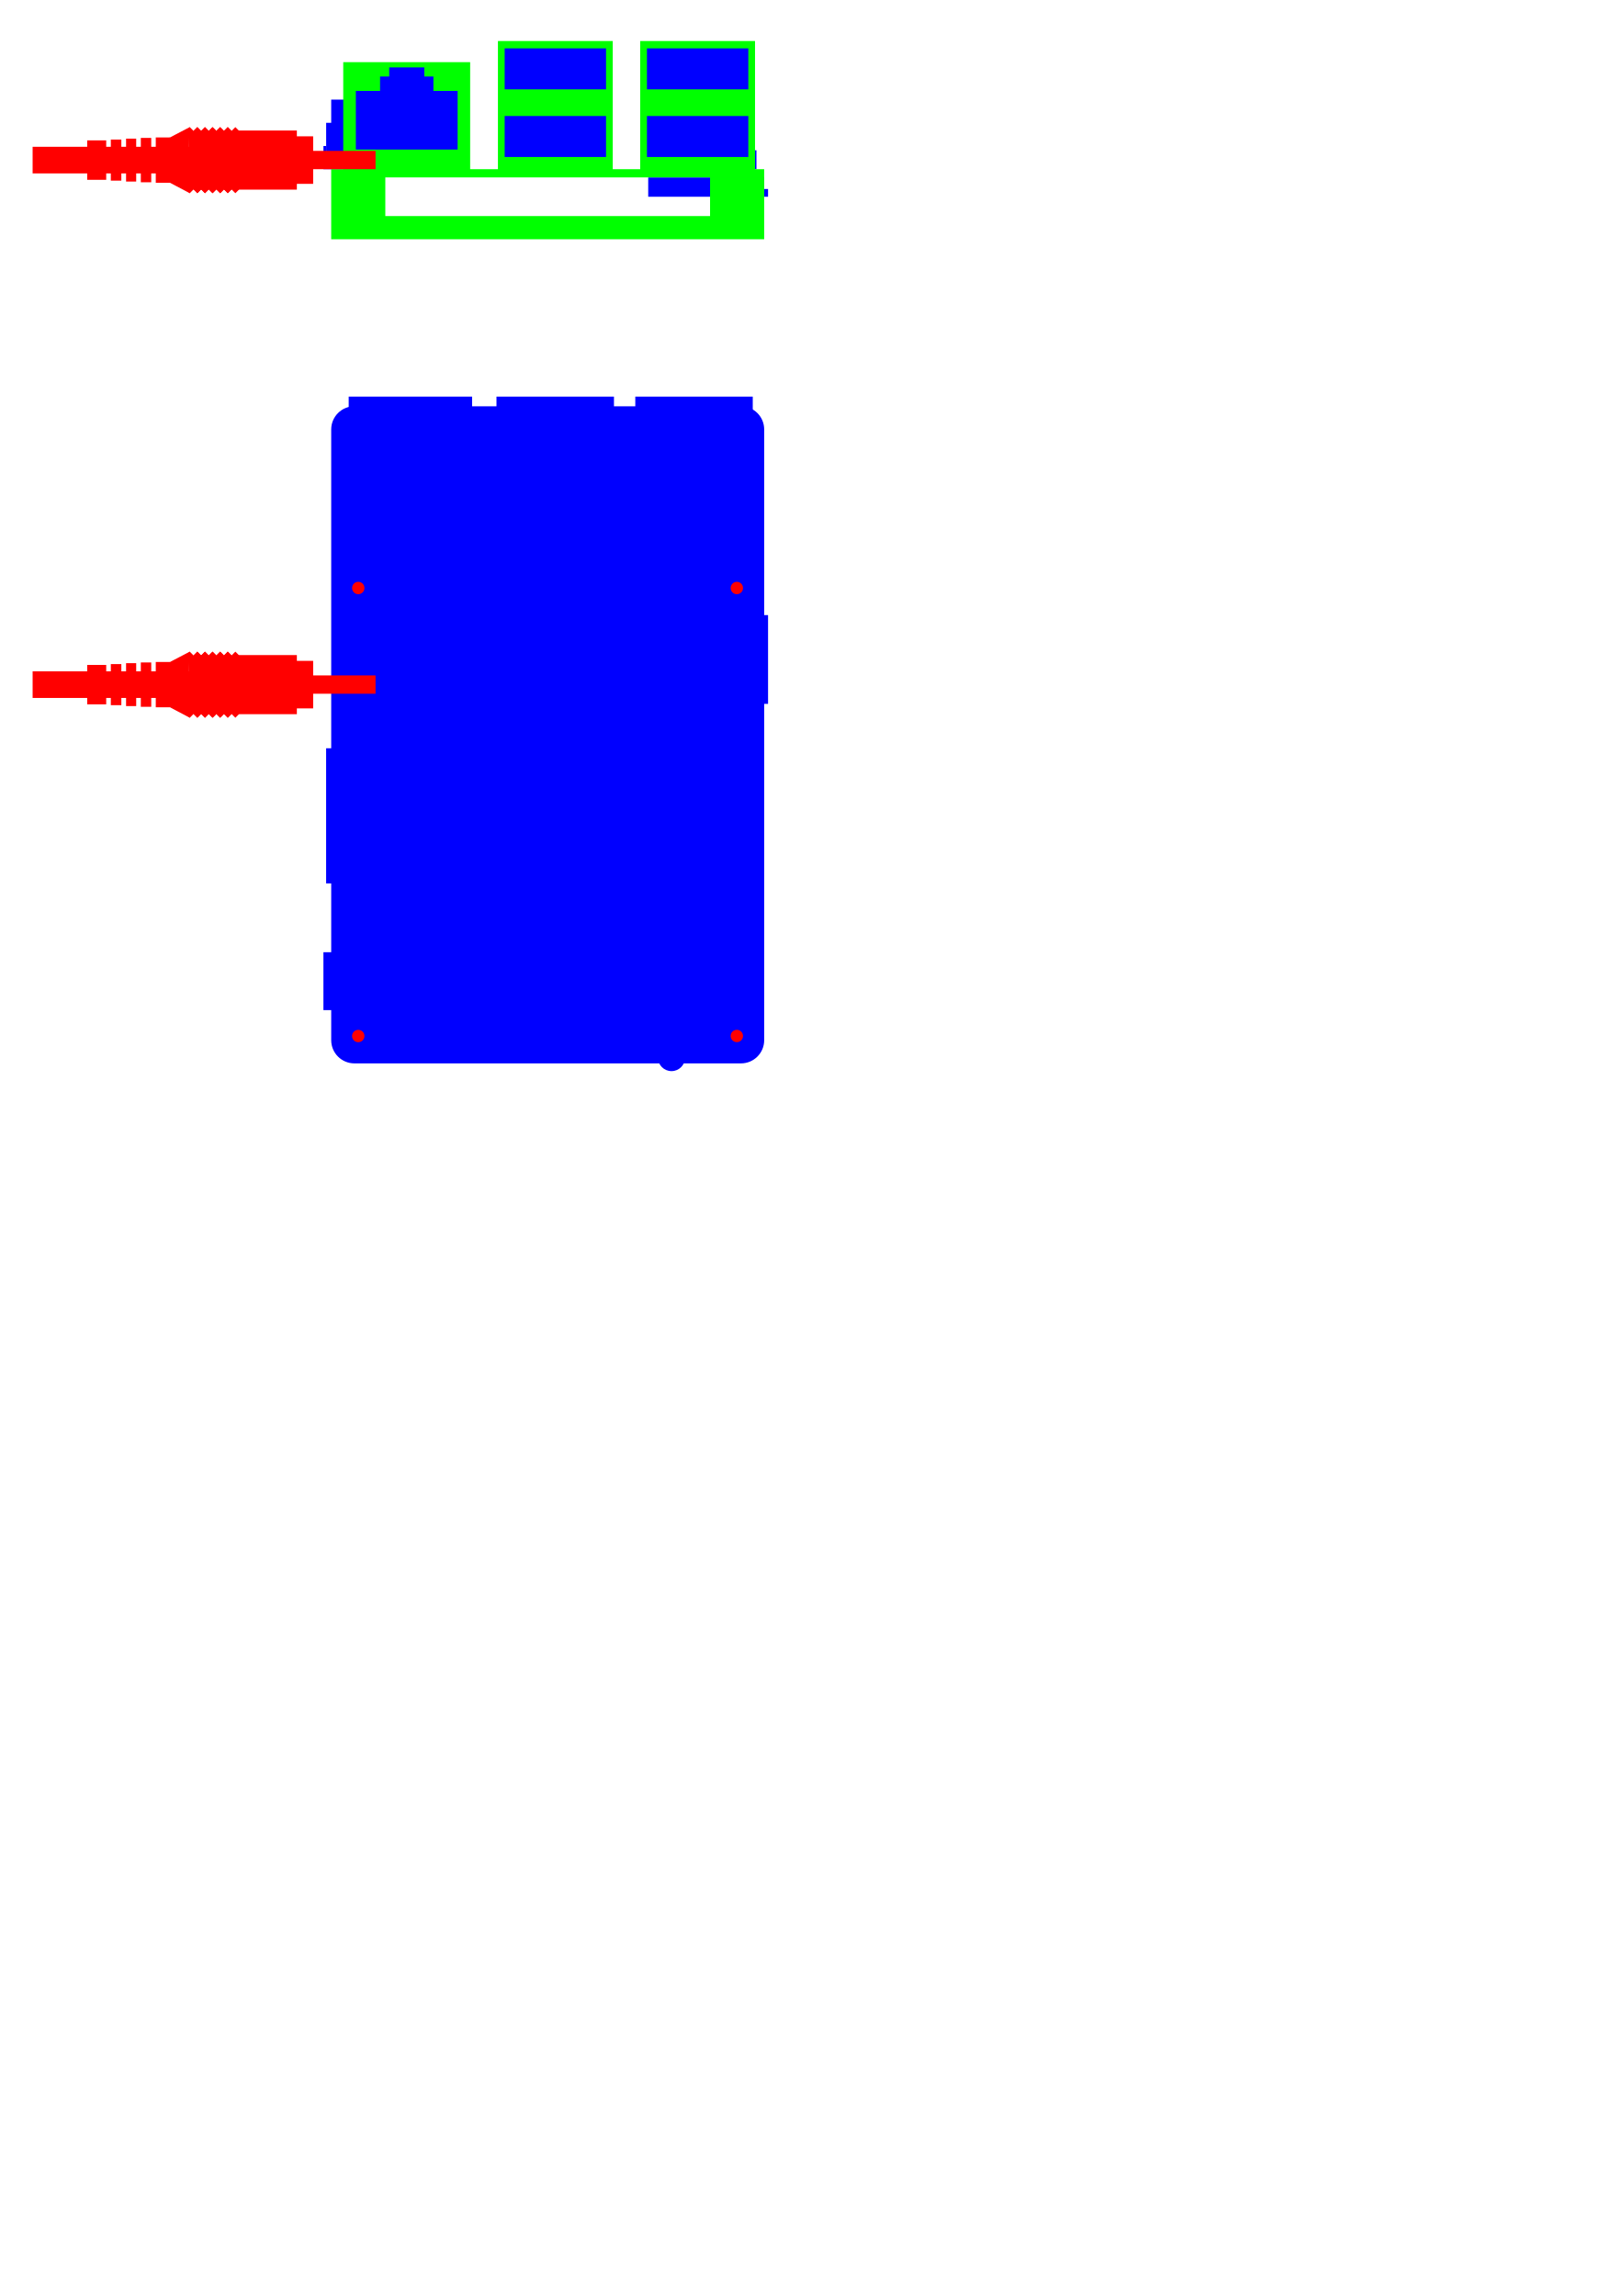
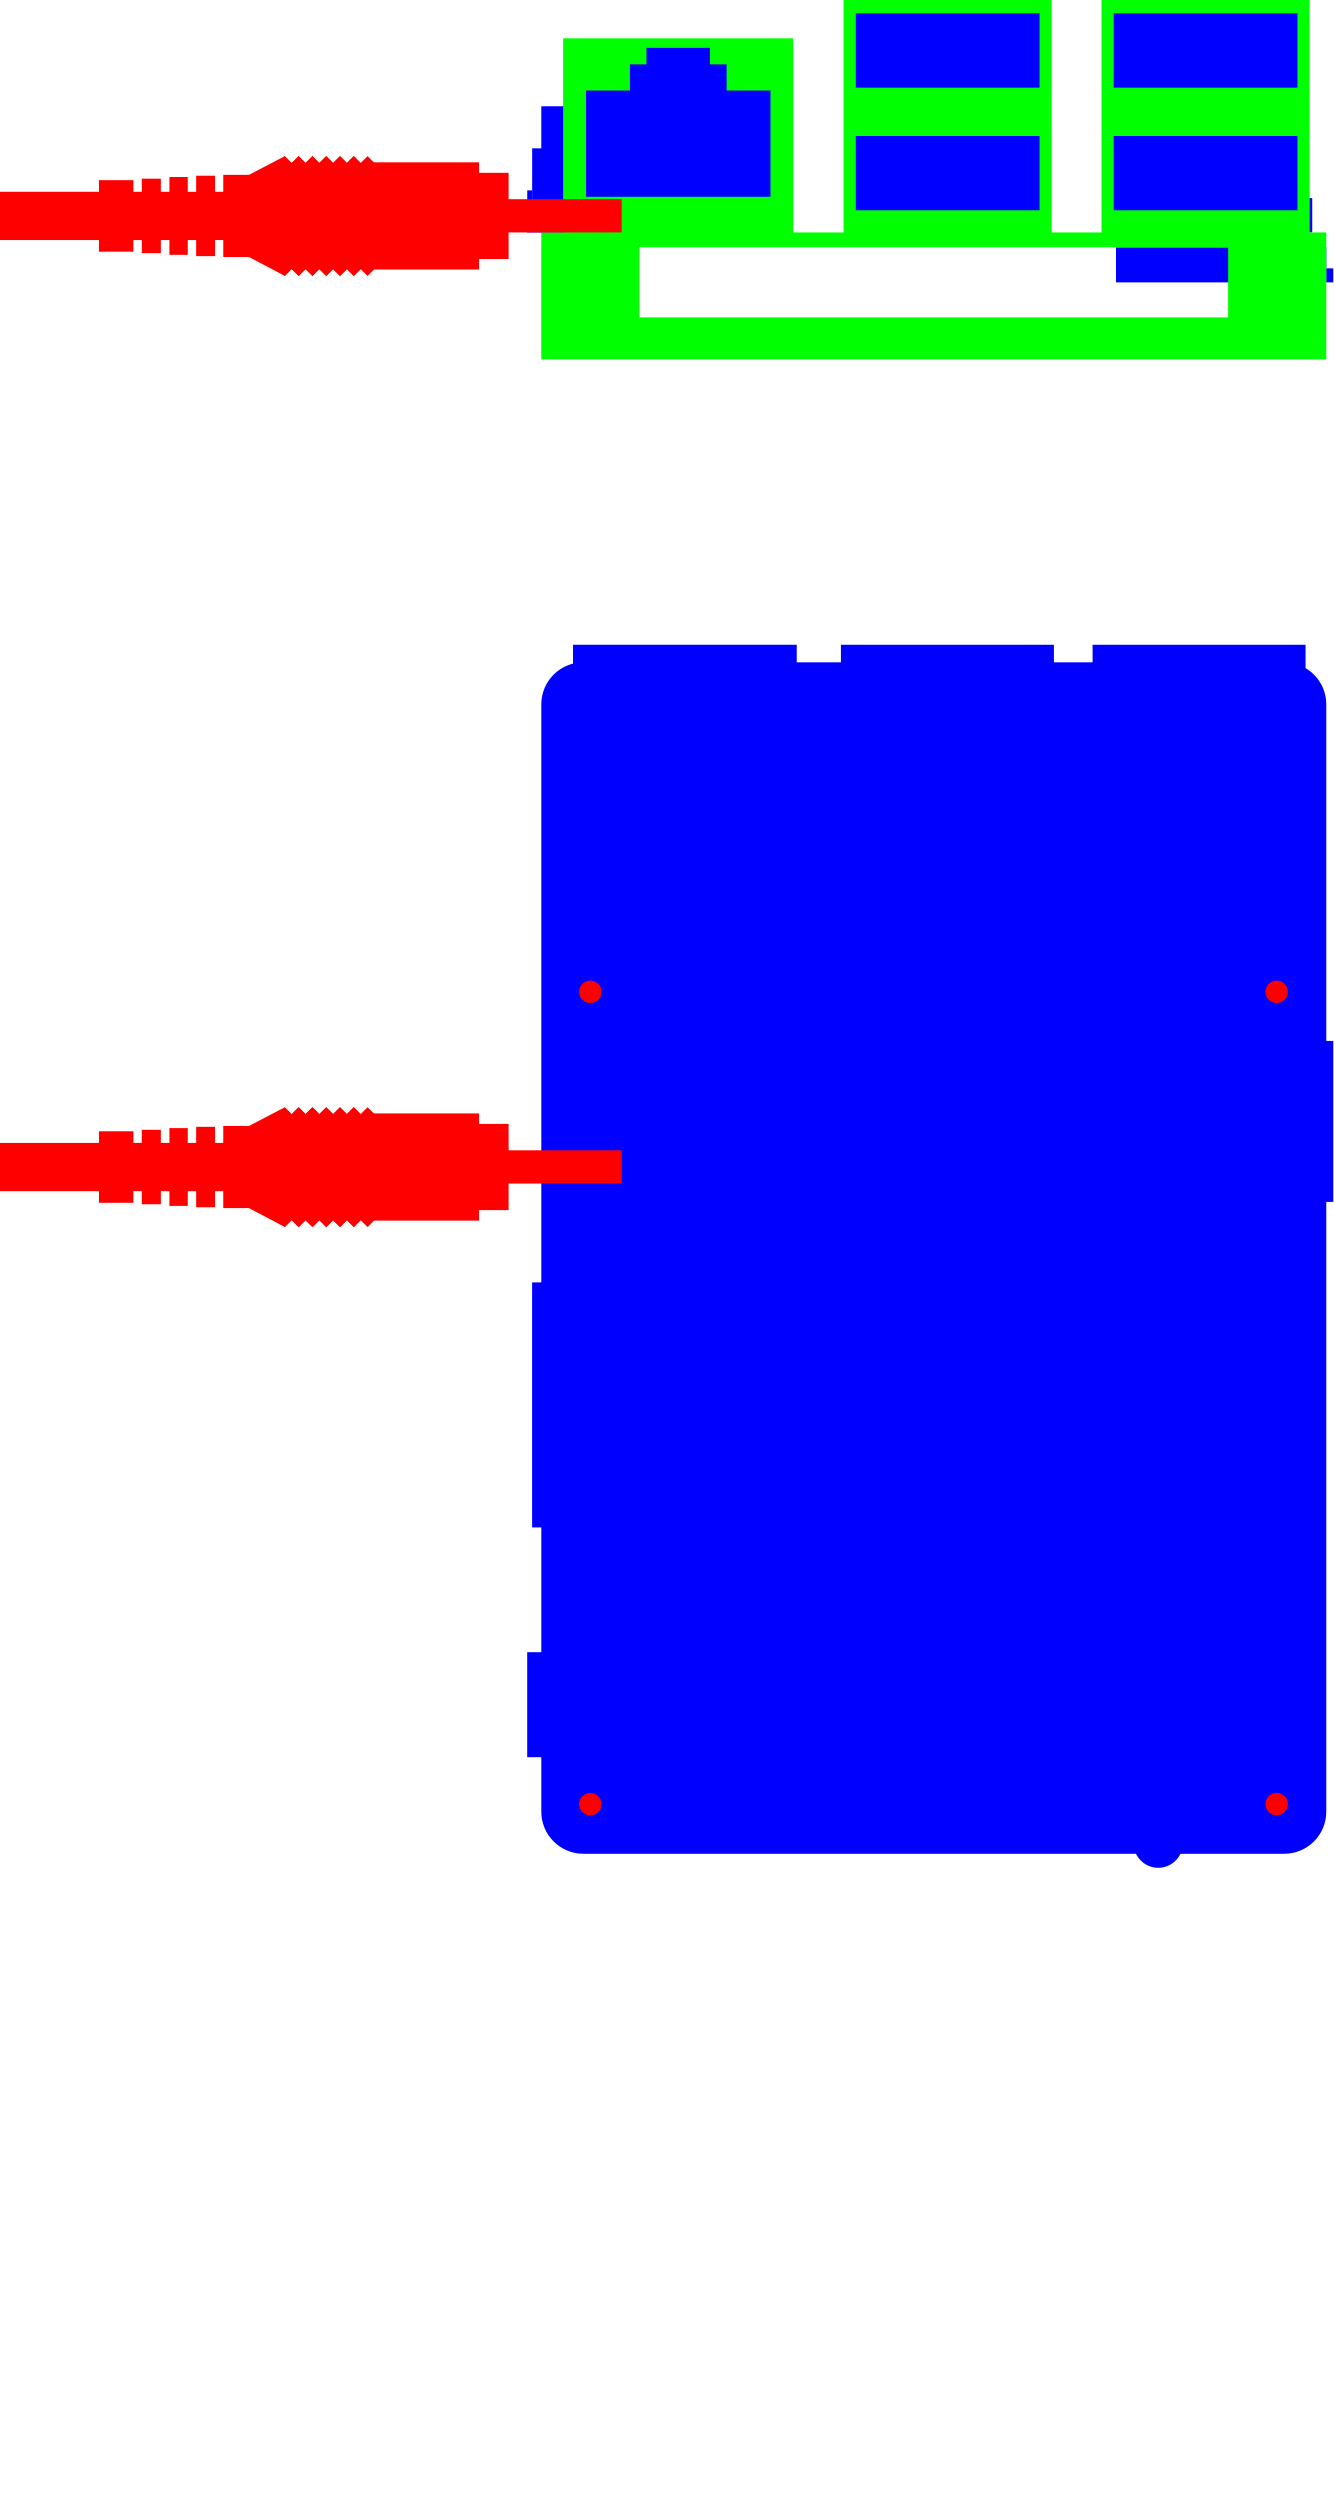
- <svg xmlns="http://www.w3.org/2000/svg" width="210mm" height="297mm" viewBox="0 0 744.094 1052.362" id="svg98781" version="1.1">
+ <svg xmlns="http://www.w3.org/2000/svg" width="95.117mm" height="178.352mm" viewBox="0 0 337.028 631.956" id="svg98781" version="1.1">
  <defs id="defs98783" />
-   <g id="layer1">
+   <g id="layer1" transform="translate(-14.94793,-18.79679)">
    <g id="g101569" transform="translate(-223,-527)">
      <g transform="matrix(0,1,1,0,-79.7096,530.0038)" id="g101086">
        <g id="g101075">
          <rect ry="10.63" rx="10.63" y="454.49" x="183.212" height="198.425" width="301.181" id="rect100410" style="opacity:1;fill:#0000ff;fill-opacity:1;stroke:none;stroke-width:0;stroke-linecap:round;stroke-miterlimit:4;stroke-dasharray:none;stroke-dashoffset:0;stroke-opacity:1" />
          <rect y="462.504" x="178.776" height="56.555" width="26.429" id="rect100952" style="opacity:1;fill:#0000ff;fill-opacity:1;stroke:none;stroke-width:0;stroke-linecap:round;stroke-miterlimit:4;stroke-dasharray:none;stroke-dashoffset:0;stroke-opacity:1" />
          <rect y="530.229" x="178.778" height="53.84" width="18.304" id="rect100952-1" style="opacity:1;fill:#0000ff;fill-opacity:1;stroke:none;stroke-width:0;stroke-linecap:round;stroke-miterlimit:4;stroke-dasharray:none;stroke-dashoffset:0;stroke-opacity:1" />
          <rect y="593.843" x="178.778" height="53.832" width="19.054" id="rect100952-1-2" style="opacity:1;fill:#0000ff;fill-opacity:1;stroke:none;stroke-width:0;stroke-linecap:round;stroke-miterlimit:4;stroke-dasharray:none;stroke-dashoffset:0;stroke-opacity:1" />
          <circle r="6.22" cy="610.443" cx="481.72" id="path101041" style="opacity:1;fill:#0000ff;fill-opacity:1;stroke:none;stroke-width:0;stroke-linecap:round;stroke-miterlimit:4;stroke-dasharray:none;stroke-dashoffset:0;stroke-opacity:1" />
          <rect y="436.733" x="309.027" height="31.249" width="3.543" id="rect101045" style="opacity:1;fill:#0000ff;fill-opacity:1;stroke:none;stroke-width:0;stroke-linecap:round;stroke-miterlimit:4;stroke-dasharray:none;stroke-dashoffset:0;stroke-opacity:1" />
          <rect y="450.925" x="433.438" height="5.887" width="26.543" id="rect101049" style="opacity:1;fill:#0000ff;fill-opacity:1;stroke:none;stroke-width:0;stroke-linecap:round;stroke-miterlimit:4;stroke-dasharray:none;stroke-dashoffset:0;stroke-opacity:1" />
          <rect y="452.165" x="339.962" height="7.43" width="61.941" id="rect101051" style="opacity:1;fill:#0000ff;fill-opacity:1;stroke:none;stroke-width:0;stroke-linecap:round;stroke-miterlimit:4;stroke-dasharray:none;stroke-dashoffset:0;stroke-opacity:1" />
          <rect y="649.445" x="278.924" height="5.241" width="40.689" id="rect101053" style="opacity:1;fill:#0000ff;fill-opacity:1;stroke:none;stroke-width:0;stroke-linecap:round;stroke-miterlimit:4;stroke-dasharray:none;stroke-dashoffset:0;stroke-opacity:1" />
        </g>
        <circle style="opacity:1;fill:#ff0000;fill-opacity:1;stroke:none;stroke-width:0;stroke-linecap:round;stroke-miterlimit:4;stroke-dasharray:none;stroke-dashoffset:0;stroke-opacity:1" id="path101003" cx="471.831" cy="640.378" r="2.835" />
        <circle style="opacity:1;fill:#ff0000;fill-opacity:1;stroke:none;stroke-width:0;stroke-linecap:round;stroke-miterlimit:4;stroke-dasharray:none;stroke-dashoffset:0;stroke-opacity:1" id="path101003-9" cx="471.852" cy="466.878" r="2.835" />
        <circle style="opacity:1;fill:#ff0000;fill-opacity:1;stroke:none;stroke-width:0;stroke-linecap:round;stroke-miterlimit:4;stroke-dasharray:none;stroke-dashoffset:0;stroke-opacity:1" id="path101003-3" cx="266.508" cy="466.886" r="2.835" />
        <circle style="opacity:1;fill:#ff0000;fill-opacity:1;stroke:none;stroke-width:0;stroke-linecap:round;stroke-miterlimit:4;stroke-dasharray:none;stroke-dashoffset:0;stroke-opacity:1" id="path101003-1" cx="266.508" cy="640.379" r="2.835" />
      </g>
      <g transform="translate(221.0674,398.777)" style="fill:#ff0000;fill-opacity:1" id="g100277">
        <rect style="fill:#ff0000;fill-opacity:1;stroke:none;stroke-width:0.177;stroke-linecap:round;stroke-miterlimit:4;stroke-dasharray:none;stroke-dashoffset:0;stroke-opacity:1" id="rect100058" width="29.743" height="8.397" x="144.294" y="437.798" />
        <rect style="fill:#ff0000;fill-opacity:1;stroke:none;stroke-width:0.177;stroke-linecap:round;stroke-miterlimit:4;stroke-dasharray:none;stroke-dashoffset:0;stroke-opacity:1" id="rect100060" width="9.634" height="21.788" x="135.809" y="431.125" />
        <rect style="fill:#ff0000;fill-opacity:1;stroke:none;stroke-width:0.177;stroke-linecap:round;stroke-miterlimit:4;stroke-dasharray:none;stroke-dashoffset:0;stroke-opacity:1" id="rect100062" width="29.198" height="27.091" x="108.776" y="428.473" />
-         <g style="fill:#ff0000;fill-opacity:1" id="g100105" transform="matrix(0.7071068,-0.7071068,0.7071068,0.7071068,-286.1541,172.5267)">
+         <g style="fill:#ff0000;fill-opacity:1" id="g100105" transform="rotate(-45,65.18112,431.6819)">
          <rect y="459.844" x="97.641" height="2.464" width="2.464" id="rect100064" style="fill:#ff0000;fill-opacity:1;stroke:none;stroke-width:0.177;stroke-linecap:round;stroke-miterlimit:4;stroke-dasharray:none;stroke-dashoffset:0;stroke-opacity:1" />
          <rect y="457.38" x="95.174" height="2.464" width="2.464" id="rect100064-1" style="fill:#ff0000;fill-opacity:1;stroke:none;stroke-width:0.177;stroke-linecap:round;stroke-miterlimit:4;stroke-dasharray:none;stroke-dashoffset:0;stroke-opacity:1" />
          <rect y="454.919" x="92.706" height="2.464" width="2.464" id="rect100064-2" style="fill:#ff0000;fill-opacity:1;stroke:none;stroke-width:0.177;stroke-linecap:round;stroke-miterlimit:4;stroke-dasharray:none;stroke-dashoffset:0;stroke-opacity:1" />
          <rect y="452.455" x="90.245" height="2.464" width="2.464" id="rect100064-7" style="fill:#ff0000;fill-opacity:1;stroke:none;stroke-width:0.177;stroke-linecap:round;stroke-miterlimit:4;stroke-dasharray:none;stroke-dashoffset:0;stroke-opacity:1" />
          <rect y="449.99" x="87.78" height="2.464" width="2.464" id="rect100064-0" style="fill:#ff0000;fill-opacity:1;stroke:none;stroke-width:0.177;stroke-linecap:round;stroke-miterlimit:4;stroke-dasharray:none;stroke-dashoffset:0;stroke-opacity:1" />
          <rect y="447.525" x="85.319" height="2.464" width="2.464" id="rect100064-9" style="fill:#ff0000;fill-opacity:1;stroke:none;stroke-width:0.177;stroke-linecap:round;stroke-miterlimit:4;stroke-dasharray:none;stroke-dashoffset:0;stroke-opacity:1" />
        </g>
-         <g style="fill:#ff0000;fill-opacity:1" id="g100105-3" transform="matrix(0.7071068,-0.7071068,0.7071068,0.7071068,-289.6307,172.5248)">
+         <g style="fill:#ff0000;fill-opacity:1" id="g100105-3" transform="rotate(-45,63.44048,435.8775)">
          <rect y="459.844" x="97.641" height="2.464" width="2.464" id="rect100064-6" style="fill:#ff0000;fill-opacity:1;stroke:none;stroke-width:0.177;stroke-linecap:round;stroke-miterlimit:4;stroke-dasharray:none;stroke-dashoffset:0;stroke-opacity:1" />
          <rect y="457.38" x="95.174" height="2.464" width="2.464" id="rect100064-1-0" style="fill:#ff0000;fill-opacity:1;stroke:none;stroke-width:0.177;stroke-linecap:round;stroke-miterlimit:4;stroke-dasharray:none;stroke-dashoffset:0;stroke-opacity:1" />
          <rect y="454.919" x="92.706" height="2.464" width="2.464" id="rect100064-2-6" style="fill:#ff0000;fill-opacity:1;stroke:none;stroke-width:0.177;stroke-linecap:round;stroke-miterlimit:4;stroke-dasharray:none;stroke-dashoffset:0;stroke-opacity:1" />
          <rect y="452.455" x="90.245" height="2.464" width="2.464" id="rect100064-7-2" style="fill:#ff0000;fill-opacity:1;stroke:none;stroke-width:0.177;stroke-linecap:round;stroke-miterlimit:4;stroke-dasharray:none;stroke-dashoffset:0;stroke-opacity:1" />
          <rect y="449.99" x="87.78" height="2.464" width="2.464" id="rect100064-0-6" style="fill:#ff0000;fill-opacity:1;stroke:none;stroke-width:0.177;stroke-linecap:round;stroke-miterlimit:4;stroke-dasharray:none;stroke-dashoffset:0;stroke-opacity:1" />
          <rect y="447.525" x="85.319" height="2.464" width="2.464" id="rect100064-9-1" style="fill:#ff0000;fill-opacity:1;stroke:none;stroke-width:0.177;stroke-linecap:round;stroke-miterlimit:4;stroke-dasharray:none;stroke-dashoffset:0;stroke-opacity:1" />
        </g>
-         <g style="fill:#ff0000;fill-opacity:1" id="g100105-8" transform="matrix(0.7071068,-0.7071068,0.7071068,0.7071068,-286.1466,199.3444)">
+         <g style="fill:#ff0000;fill-opacity:1" id="g100105-8" transform="rotate(-45,97.55664,445.0817)">
          <rect y="459.844" x="97.641" height="2.464" width="2.464" id="rect100064-79" style="fill:#ff0000;fill-opacity:1;stroke:none;stroke-width:0.177;stroke-linecap:round;stroke-miterlimit:4;stroke-dasharray:none;stroke-dashoffset:0;stroke-opacity:1" />
          <rect y="457.38" x="95.174" height="2.464" width="2.464" id="rect100064-1-2" style="fill:#ff0000;fill-opacity:1;stroke:none;stroke-width:0.177;stroke-linecap:round;stroke-miterlimit:4;stroke-dasharray:none;stroke-dashoffset:0;stroke-opacity:1" />
          <rect y="454.919" x="92.706" height="2.464" width="2.464" id="rect100064-2-0" style="fill:#ff0000;fill-opacity:1;stroke:none;stroke-width:0.177;stroke-linecap:round;stroke-miterlimit:4;stroke-dasharray:none;stroke-dashoffset:0;stroke-opacity:1" />
          <rect y="452.455" x="90.245" height="2.464" width="2.464" id="rect100064-7-23" style="fill:#ff0000;fill-opacity:1;stroke:none;stroke-width:0.177;stroke-linecap:round;stroke-miterlimit:4;stroke-dasharray:none;stroke-dashoffset:0;stroke-opacity:1" />
          <rect y="449.99" x="87.78" height="2.464" width="2.464" id="rect100064-0-7" style="fill:#ff0000;fill-opacity:1;stroke:none;stroke-width:0.177;stroke-linecap:round;stroke-miterlimit:4;stroke-dasharray:none;stroke-dashoffset:0;stroke-opacity:1" />
          <rect y="447.525" x="85.319" height="2.464" width="2.464" id="rect100064-9-5" style="fill:#ff0000;fill-opacity:1;stroke:none;stroke-width:0.177;stroke-linecap:round;stroke-miterlimit:4;stroke-dasharray:none;stroke-dashoffset:0;stroke-opacity:1" />
        </g>
-         <g style="fill:#ff0000;fill-opacity:1" id="g100105-3-9" transform="matrix(0.7071068,-0.7071068,0.7071068,0.7071068,-289.6232,199.3424)">
+         <g style="fill:#ff0000;fill-opacity:1" id="g100105-3-9" transform="rotate(-45,95.81599,449.2773)">
          <rect y="459.844" x="97.641" height="2.464" width="2.464" id="rect100064-6-2" style="fill:#ff0000;fill-opacity:1;stroke:none;stroke-width:0.177;stroke-linecap:round;stroke-miterlimit:4;stroke-dasharray:none;stroke-dashoffset:0;stroke-opacity:1" />
          <rect y="457.38" x="95.174" height="2.464" width="2.464" id="rect100064-1-0-2" style="fill:#ff0000;fill-opacity:1;stroke:none;stroke-width:0.177;stroke-linecap:round;stroke-miterlimit:4;stroke-dasharray:none;stroke-dashoffset:0;stroke-opacity:1" />
          <rect y="454.919" x="92.706" height="2.464" width="2.464" id="rect100064-2-6-8" style="fill:#ff0000;fill-opacity:1;stroke:none;stroke-width:0.177;stroke-linecap:round;stroke-miterlimit:4;stroke-dasharray:none;stroke-dashoffset:0;stroke-opacity:1" />
          <rect y="452.455" x="90.245" height="2.464" width="2.464" id="rect100064-7-2-9" style="fill:#ff0000;fill-opacity:1;stroke:none;stroke-width:0.177;stroke-linecap:round;stroke-miterlimit:4;stroke-dasharray:none;stroke-dashoffset:0;stroke-opacity:1" />
          <rect y="449.99" x="87.78" height="2.464" width="2.464" id="rect100064-0-6-7" style="fill:#ff0000;fill-opacity:1;stroke:none;stroke-width:0.177;stroke-linecap:round;stroke-miterlimit:4;stroke-dasharray:none;stroke-dashoffset:0;stroke-opacity:1" />
          <rect y="447.525" x="85.319" height="2.464" width="2.464" id="rect100064-9-1-3" style="fill:#ff0000;fill-opacity:1;stroke:none;stroke-width:0.177;stroke-linecap:round;stroke-miterlimit:4;stroke-dasharray:none;stroke-dashoffset:0;stroke-opacity:1" />
        </g>
        <g style="fill:#ff0000;fill-opacity:1" id="g100223" transform="translate(0,-0.9023438)">
          <rect y="436.826" x="16.882" height="12.198" width="80.08" id="rect100200" style="fill:#ff0000;fill-opacity:1;stroke:none;stroke-width:0.177;stroke-linecap:round;stroke-miterlimit:4;stroke-dasharray:none;stroke-dashoffset:0;stroke-opacity:1" />
          <rect y="433.887" x="41.896" height="18.075" width="8.706" id="rect100213" style="fill:#ff0000;fill-opacity:1;stroke:none;stroke-width:0.177;stroke-linecap:round;stroke-miterlimit:4;stroke-dasharray:none;stroke-dashoffset:0;stroke-opacity:1" />
          <rect y="433.511" x="52.724" height="18.827" width="4.817" id="rect100215" style="fill:#ff0000;fill-opacity:1;stroke:none;stroke-width:0.177;stroke-linecap:round;stroke-miterlimit:4;stroke-dasharray:none;stroke-dashoffset:0;stroke-opacity:1" />
          <rect y="433.091" x="59.706" height="19.666" width="4.64" id="rect100217" style="fill:#ff0000;fill-opacity:1;stroke:none;stroke-width:0.177;stroke-linecap:round;stroke-miterlimit:4;stroke-dasharray:none;stroke-dashoffset:0;stroke-opacity:1" />
          <rect y="432.76" x="66.468" height="20.329" width="4.773" id="rect100219" style="fill:#ff0000;fill-opacity:1;stroke:none;stroke-width:0.177;stroke-linecap:round;stroke-miterlimit:4;stroke-dasharray:none;stroke-dashoffset:0;stroke-opacity:1" />
          <rect y="432.539" x="73.318" height="20.771" width="6.497" id="rect100221" style="fill:#ff0000;fill-opacity:1;stroke:none;stroke-width:0.177;stroke-linecap:round;stroke-miterlimit:4;stroke-dasharray:none;stroke-dashoffset:0;stroke-opacity:1" />
        </g>
        <path style="fill:#ff0000;fill-opacity:1;fill-rule:evenodd;stroke:#00ff00;stroke-width:0;stroke-linecap:butt;stroke-linejoin:miter;stroke-miterlimit:4;stroke-dasharray:none;stroke-opacity:1" d="m 88.885,426.903 -9.611,5.017 -0.066,4.955 9.209,-0.232 z" id="path100262" />
        <path style="fill:#ff0000;fill-opacity:1;fill-rule:evenodd;stroke:#000000;stroke-width:0;stroke-linecap:butt;stroke-linejoin:miter;stroke-miterlimit:4;stroke-dasharray:none;stroke-opacity:1" d="m 88.895,457.202 -9.453,-4.992 -0.223,-7.051 11.562,-0.047 z" id="path100264" />
        <rect style="fill:#ff0000;fill-opacity:1;stroke:#00ff00;stroke-width:0;stroke-linecap:round;stroke-miterlimit:4;stroke-dasharray:none;stroke-dashoffset:0;stroke-opacity:1" id="rect100266" width="22.25" height="26.816" x="88.312" y="428.651" />
      </g>
    </g>
-     <flowRoot xml:space="preserve" id="flowRoot101791" style="font-style:normal;font-variant:normal;font-weight:normal;font-stretch:normal;font-size:15px;line-height:125%;font-family:Sans;-inkscape-font-specification:'Sans, Normal';text-align:start;letter-spacing:0px;word-spacing:0px;writing-mode:lr-tb;text-anchor:start;fill:#000000;fill-opacity:1;stroke:none;stroke-width:1px;stroke-linecap:butt;stroke-linejoin:miter;stroke-opacity:1" transform="translate(-242.5,437.5)">
-       <flowRegion id="flowRegion101793">
+     <flowRoot xml:space="preserve" id="flowRoot101791" style="font-style:normal;font-variant:normal;font-weight:normal;font-stretch:normal;line-height:0.01%;font-family:sans-serif;-inkscape-font-specification:'Sans, Normal';text-align:start;letter-spacing:0px;word-spacing:0px;writing-mode:lr-tb;text-anchor:start;fill:#000000;fill-opacity:1;stroke:none;stroke-width:1px;stroke-linecap:butt;stroke-linejoin:miter;stroke-opacity:1" transform="translate(-242.5,437.5)">
+       <flowRegion id="flowRegion101793" style="font-family:sans-serif">
        <rect id="rect101795" width="196" height="138.5" x="392.5" y="84.362" style="font-style:normal;font-variant:normal;font-weight:normal;font-stretch:normal;font-size:15px;line-height:125%;font-family:Sans;-inkscape-font-specification:'Sans, Normal';text-align:start;writing-mode:lr-tb;text-anchor:start" />
      </flowRegion>
-       <flowPara id="flowPara101797">The sizes and positions in the side image are taken from photos, those in the bottom image are taken from the mechanical drawing. So the ports etc. do not quite line up. </flowPara>
+       <flowPara id="flowPara101797" style="font-size:15px;line-height:1.25;font-family:sans-serif">The sizes and positions in the side image are taken from photos, those in the bottom image are taken from the mechanical drawing. So the ports etc. do not quite line up. </flowPara>
    </flowRoot>
    <g id="g4353">
      <g id="g4345">
        <rect style="opacity:1;fill:#0000ff;fill-opacity:1;stroke:none;stroke-width:0;stroke-linecap:round;stroke-miterlimit:4;stroke-dasharray:none;stroke-dashoffset:0;stroke-opacity:1" id="rect4287" width="14.173" height="31.89" x="151.778" y="45.659" />
        <rect style="opacity:1;fill:#0000ff;fill-opacity:1;stroke:none;stroke-width:0;stroke-linecap:round;stroke-miterlimit:4;stroke-dasharray:none;stroke-dashoffset:0;stroke-opacity:1" id="rect4264" width="14.184" height="8.681" x="332.473" y="68.873" />
        <rect style="fill:#0000ff;fill-opacity:1;stroke:#ffff00;stroke-width:0;stroke-linecap:round;stroke-miterlimit:4;stroke-dasharray:none;stroke-dashoffset:0;stroke-opacity:1" id="rect101410" width="14.854" height="21.26" x="149.47" y="56.292" />
        <rect style="fill:#0000ff;fill-opacity:1;stroke:#ffff00;stroke-width:0;stroke-linecap:round;stroke-miterlimit:4;stroke-dasharray:none;stroke-dashoffset:0;stroke-opacity:1" id="rect101412" width="1.24" height="10.63" x="148.227" y="66.92" />
        <rect style="fill:#0000ff;fill-opacity:1;stroke:#ffff00;stroke-width:0;stroke-linecap:round;stroke-miterlimit:4;stroke-dasharray:none;stroke-dashoffset:0;stroke-opacity:1" id="rect101414" width="53.15" height="8.858" x="297.055" y="81.32" />
        <rect style="fill:#0000ff;fill-opacity:1;stroke:#ffff00;stroke-width:0;stroke-linecap:round;stroke-miterlimit:4;stroke-dasharray:none;stroke-dashoffset:0;stroke-opacity:1" id="rect101416" width="1.772" height="3.543" x="350.205" y="86.632" />
      </g>
-       <path id="rect99916" d="m 293.392,18.797 0,58.756 -12.592,0 0,-58.754 -52.613,0 0,58.754 -12.73,0 0,-49.066 -58.16,0 0,49.066 -5.518,0 0,2.449 -0.004,0 0,19.027 0,2.918 0,7.713 198.426,0 0,-6.734 0.004,0 0,-21.605 -24.803,0 0,17.709 -148.824,0 0,-17.715 173.625,0 0,-3.762 -4.197,0 0,-58.756 -52.613,0 z" style="fill:#00ff00;fill-opacity:1;stroke:none;stroke-width:0.177;stroke-linecap:round;stroke-miterlimit:4;stroke-dasharray:none;stroke-dashoffset:0;stroke-opacity:1" />
+       <path id="rect99916" d="m 293.392,18.797 v 58.756 h -12.592 V 18.799 H 228.187 V 77.553 H 215.457 V 28.486 h -58.16 v 49.066 h -5.518 v 2.449 h -0.004 v 19.027 2.918 7.713 h 198.426 v -6.734 h 0.004 V 81.32 H 325.402 V 99.029 H 176.578 V 81.314 h 173.625 v -3.762 h -4.197 V 18.797 Z" style="fill:#00ff00;fill-opacity:1;stroke:none;stroke-width:0.177;stroke-linecap:round;stroke-miterlimit:4;stroke-dasharray:none;stroke-dashoffset:0;stroke-opacity:1" />
      <g transform="translate(-214.7295,-527)" id="g101468">
        <g transform="translate(212.7953,158.355)" id="g100277-9" style="fill:#ff0000;fill-opacity:1">
          <rect y="437.798" x="144.294" height="8.397" width="29.743" id="rect100058-4" style="fill:#ff0000;fill-opacity:1;stroke:none;stroke-width:0.177;stroke-linecap:round;stroke-miterlimit:4;stroke-dasharray:none;stroke-dashoffset:0;stroke-opacity:1" />
          <rect y="431.125" x="135.809" height="21.788" width="9.634" id="rect100060-7" style="fill:#ff0000;fill-opacity:1;stroke:none;stroke-width:0.177;stroke-linecap:round;stroke-miterlimit:4;stroke-dasharray:none;stroke-dashoffset:0;stroke-opacity:1" />
          <rect y="428.473" x="108.776" height="27.091" width="29.198" id="rect100062-8" style="fill:#ff0000;fill-opacity:1;stroke:none;stroke-width:0.177;stroke-linecap:round;stroke-miterlimit:4;stroke-dasharray:none;stroke-dashoffset:0;stroke-opacity:1" />
-           <g transform="matrix(0.7071068,-0.7071068,0.7071068,0.7071068,-286.1541,172.5267)" id="g100105-4" style="fill:#ff0000;fill-opacity:1">
+           <g transform="rotate(-45,65.18112,431.6819)" id="g100105-4" style="fill:#ff0000;fill-opacity:1">
            <rect style="fill:#ff0000;fill-opacity:1;stroke:none;stroke-width:0.177;stroke-linecap:round;stroke-miterlimit:4;stroke-dasharray:none;stroke-dashoffset:0;stroke-opacity:1" id="rect100064-5" width="2.464" height="2.464" x="97.641" y="459.844" />
            <rect style="fill:#ff0000;fill-opacity:1;stroke:none;stroke-width:0.177;stroke-linecap:round;stroke-miterlimit:4;stroke-dasharray:none;stroke-dashoffset:0;stroke-opacity:1" id="rect100064-1-03" width="2.464" height="2.464" x="95.174" y="457.38" />
            <rect style="fill:#ff0000;fill-opacity:1;stroke:none;stroke-width:0.177;stroke-linecap:round;stroke-miterlimit:4;stroke-dasharray:none;stroke-dashoffset:0;stroke-opacity:1" id="rect100064-2-61" width="2.464" height="2.464" x="92.706" y="454.919" />
            <rect style="fill:#ff0000;fill-opacity:1;stroke:none;stroke-width:0.177;stroke-linecap:round;stroke-miterlimit:4;stroke-dasharray:none;stroke-dashoffset:0;stroke-opacity:1" id="rect100064-7-0" width="2.464" height="2.464" x="90.245" y="452.455" />
            <rect style="fill:#ff0000;fill-opacity:1;stroke:none;stroke-width:0.177;stroke-linecap:round;stroke-miterlimit:4;stroke-dasharray:none;stroke-dashoffset:0;stroke-opacity:1" id="rect100064-0-63" width="2.464" height="2.464" x="87.78" y="449.99" />
            <rect style="fill:#ff0000;fill-opacity:1;stroke:none;stroke-width:0.177;stroke-linecap:round;stroke-miterlimit:4;stroke-dasharray:none;stroke-dashoffset:0;stroke-opacity:1" id="rect100064-9-2" width="2.464" height="2.464" x="85.319" y="447.525" />
          </g>
-           <g transform="matrix(0.7071068,-0.7071068,0.7071068,0.7071068,-289.6307,172.5248)" id="g100105-3-0" style="fill:#ff0000;fill-opacity:1">
+           <g transform="rotate(-45,63.44048,435.8775)" id="g100105-3-0" style="fill:#ff0000;fill-opacity:1">
            <rect style="fill:#ff0000;fill-opacity:1;stroke:none;stroke-width:0.177;stroke-linecap:round;stroke-miterlimit:4;stroke-dasharray:none;stroke-dashoffset:0;stroke-opacity:1" id="rect100064-6-6" width="2.464" height="2.464" x="97.641" y="459.844" />
            <rect style="fill:#ff0000;fill-opacity:1;stroke:none;stroke-width:0.177;stroke-linecap:round;stroke-miterlimit:4;stroke-dasharray:none;stroke-dashoffset:0;stroke-opacity:1" id="rect100064-1-0-1" width="2.464" height="2.464" x="95.174" y="457.38" />
            <rect style="fill:#ff0000;fill-opacity:1;stroke:none;stroke-width:0.177;stroke-linecap:round;stroke-miterlimit:4;stroke-dasharray:none;stroke-dashoffset:0;stroke-opacity:1" id="rect100064-2-6-5" width="2.464" height="2.464" x="92.706" y="454.919" />
            <rect style="fill:#ff0000;fill-opacity:1;stroke:none;stroke-width:0.177;stroke-linecap:round;stroke-miterlimit:4;stroke-dasharray:none;stroke-dashoffset:0;stroke-opacity:1" id="rect100064-7-2-5" width="2.464" height="2.464" x="90.245" y="452.455" />
            <rect style="fill:#ff0000;fill-opacity:1;stroke:none;stroke-width:0.177;stroke-linecap:round;stroke-miterlimit:4;stroke-dasharray:none;stroke-dashoffset:0;stroke-opacity:1" id="rect100064-0-6-4" width="2.464" height="2.464" x="87.78" y="449.99" />
            <rect style="fill:#ff0000;fill-opacity:1;stroke:none;stroke-width:0.177;stroke-linecap:round;stroke-miterlimit:4;stroke-dasharray:none;stroke-dashoffset:0;stroke-opacity:1" id="rect100064-9-1-7" width="2.464" height="2.464" x="85.319" y="447.525" />
          </g>
-           <g transform="matrix(0.7071068,-0.7071068,0.7071068,0.7071068,-286.1466,199.3444)" id="g100105-8-6" style="fill:#ff0000;fill-opacity:1">
+           <g transform="rotate(-45,97.55664,445.0817)" id="g100105-8-6" style="fill:#ff0000;fill-opacity:1">
            <rect style="fill:#ff0000;fill-opacity:1;stroke:none;stroke-width:0.177;stroke-linecap:round;stroke-miterlimit:4;stroke-dasharray:none;stroke-dashoffset:0;stroke-opacity:1" id="rect100064-79-5" width="2.464" height="2.464" x="97.641" y="459.844" />
            <rect style="fill:#ff0000;fill-opacity:1;stroke:none;stroke-width:0.177;stroke-linecap:round;stroke-miterlimit:4;stroke-dasharray:none;stroke-dashoffset:0;stroke-opacity:1" id="rect100064-1-2-6" width="2.464" height="2.464" x="95.174" y="457.38" />
            <rect style="fill:#ff0000;fill-opacity:1;stroke:none;stroke-width:0.177;stroke-linecap:round;stroke-miterlimit:4;stroke-dasharray:none;stroke-dashoffset:0;stroke-opacity:1" id="rect100064-2-0-9" width="2.464" height="2.464" x="92.706" y="454.919" />
            <rect style="fill:#ff0000;fill-opacity:1;stroke:none;stroke-width:0.177;stroke-linecap:round;stroke-miterlimit:4;stroke-dasharray:none;stroke-dashoffset:0;stroke-opacity:1" id="rect100064-7-23-3" width="2.464" height="2.464" x="90.245" y="452.455" />
            <rect style="fill:#ff0000;fill-opacity:1;stroke:none;stroke-width:0.177;stroke-linecap:round;stroke-miterlimit:4;stroke-dasharray:none;stroke-dashoffset:0;stroke-opacity:1" id="rect100064-0-7-7" width="2.464" height="2.464" x="87.78" y="449.99" />
            <rect style="fill:#ff0000;fill-opacity:1;stroke:none;stroke-width:0.177;stroke-linecap:round;stroke-miterlimit:4;stroke-dasharray:none;stroke-dashoffset:0;stroke-opacity:1" id="rect100064-9-5-4" width="2.464" height="2.464" x="85.319" y="447.525" />
          </g>
-           <g transform="matrix(0.7071068,-0.7071068,0.7071068,0.7071068,-289.6232,199.3424)" id="g100105-3-9-5" style="fill:#ff0000;fill-opacity:1">
+           <g transform="rotate(-45,95.81599,449.2773)" id="g100105-3-9-5" style="fill:#ff0000;fill-opacity:1">
            <rect style="fill:#ff0000;fill-opacity:1;stroke:none;stroke-width:0.177;stroke-linecap:round;stroke-miterlimit:4;stroke-dasharray:none;stroke-dashoffset:0;stroke-opacity:1" id="rect100064-6-2-2" width="2.464" height="2.464" x="97.641" y="459.844" />
            <rect style="fill:#ff0000;fill-opacity:1;stroke:none;stroke-width:0.177;stroke-linecap:round;stroke-miterlimit:4;stroke-dasharray:none;stroke-dashoffset:0;stroke-opacity:1" id="rect100064-1-0-2-5" width="2.464" height="2.464" x="95.174" y="457.38" />
            <rect style="fill:#ff0000;fill-opacity:1;stroke:none;stroke-width:0.177;stroke-linecap:round;stroke-miterlimit:4;stroke-dasharray:none;stroke-dashoffset:0;stroke-opacity:1" id="rect100064-2-6-8-4" width="2.464" height="2.464" x="92.706" y="454.919" />
            <rect style="fill:#ff0000;fill-opacity:1;stroke:none;stroke-width:0.177;stroke-linecap:round;stroke-miterlimit:4;stroke-dasharray:none;stroke-dashoffset:0;stroke-opacity:1" id="rect100064-7-2-9-7" width="2.464" height="2.464" x="90.245" y="452.455" />
            <rect style="fill:#ff0000;fill-opacity:1;stroke:none;stroke-width:0.177;stroke-linecap:round;stroke-miterlimit:4;stroke-dasharray:none;stroke-dashoffset:0;stroke-opacity:1" id="rect100064-0-6-7-4" width="2.464" height="2.464" x="87.78" y="449.99" />
            <rect style="fill:#ff0000;fill-opacity:1;stroke:none;stroke-width:0.177;stroke-linecap:round;stroke-miterlimit:4;stroke-dasharray:none;stroke-dashoffset:0;stroke-opacity:1" id="rect100064-9-1-3-4" width="2.464" height="2.464" x="85.319" y="447.525" />
          </g>
          <g transform="translate(0,-0.9023438)" id="g100223-3" style="fill:#ff0000;fill-opacity:1">
            <rect style="fill:#ff0000;fill-opacity:1;stroke:none;stroke-width:0.177;stroke-linecap:round;stroke-miterlimit:4;stroke-dasharray:none;stroke-dashoffset:0;stroke-opacity:1" id="rect100200-0" width="80.08" height="12.198" x="16.882" y="436.826" />
            <rect style="fill:#ff0000;fill-opacity:1;stroke:none;stroke-width:0.177;stroke-linecap:round;stroke-miterlimit:4;stroke-dasharray:none;stroke-dashoffset:0;stroke-opacity:1" id="rect100213-7" width="8.706" height="18.075" x="41.896" y="433.887" />
            <rect style="fill:#ff0000;fill-opacity:1;stroke:none;stroke-width:0.177;stroke-linecap:round;stroke-miterlimit:4;stroke-dasharray:none;stroke-dashoffset:0;stroke-opacity:1" id="rect100215-8" width="4.817" height="18.827" x="52.724" y="433.511" />
            <rect style="fill:#ff0000;fill-opacity:1;stroke:none;stroke-width:0.177;stroke-linecap:round;stroke-miterlimit:4;stroke-dasharray:none;stroke-dashoffset:0;stroke-opacity:1" id="rect100217-6" width="4.64" height="19.666" x="59.706" y="433.091" />
            <rect style="fill:#ff0000;fill-opacity:1;stroke:none;stroke-width:0.177;stroke-linecap:round;stroke-miterlimit:4;stroke-dasharray:none;stroke-dashoffset:0;stroke-opacity:1" id="rect100219-8" width="4.773" height="20.329" x="66.468" y="432.76" />
            <rect style="fill:#ff0000;fill-opacity:1;stroke:none;stroke-width:0.177;stroke-linecap:round;stroke-miterlimit:4;stroke-dasharray:none;stroke-dashoffset:0;stroke-opacity:1" id="rect100221-8" width="6.497" height="20.771" x="73.318" y="432.539" />
          </g>
          <path id="path100262-4" d="m 88.885,426.903 -9.611,5.017 -0.066,4.955 9.209,-0.232 z" style="fill:#ff0000;fill-opacity:1;fill-rule:evenodd;stroke:#00ff00;stroke-width:0;stroke-linecap:butt;stroke-linejoin:miter;stroke-miterlimit:4;stroke-dasharray:none;stroke-opacity:1" />
          <path id="path100264-3" d="m 88.895,457.202 -9.453,-4.992 -0.223,-7.051 11.562,-0.047 z" style="fill:#ff0000;fill-opacity:1;fill-rule:evenodd;stroke:#000000;stroke-width:0;stroke-linecap:butt;stroke-linejoin:miter;stroke-miterlimit:4;stroke-dasharray:none;stroke-opacity:1" />
          <rect y="428.651" x="88.312" height="26.816" width="22.25" id="rect100266-1" style="fill:#ff0000;fill-opacity:1;stroke:#00ff00;stroke-width:0;stroke-linecap:round;stroke-miterlimit:4;stroke-dasharray:none;stroke-dashoffset:0;stroke-opacity:1" />
        </g>
      </g>
      <g id="g101957">
-         <g id="g101870" transform="translate(-0.08080582,0)">
+         <g id="g101870" transform="translate(-0.08080582)">
          <rect y="41.675" x="163.155" height="26.863" width="46.642" id="rect101864" style="fill:#0000ff;fill-opacity:1;stroke:#ffff00;stroke-width:0;stroke-linecap:round;stroke-miterlimit:4;stroke-dasharray:none;stroke-dashoffset:0;stroke-opacity:1" />
          <rect ry="0" y="35.068" x="174.256" height="8.353" width="24.441" id="rect101866" style="fill:#0000ff;fill-opacity:1;stroke:#ffff00;stroke-width:0;stroke-linecap:round;stroke-miterlimit:4;stroke-dasharray:none;stroke-dashoffset:0;stroke-opacity:1" />
          <rect y="30.893" x="178.445" height="4.68" width="16.062" id="rect101868" style="fill:#0000ff;fill-opacity:1;stroke:#ffff00;stroke-width:0;stroke-linecap:round;stroke-miterlimit:4;stroke-dasharray:none;stroke-dashoffset:0;stroke-opacity:1" />
        </g>
        <g id="g101900">
          <rect y="22.166" x="231.275" height="18.78" width="46.454" id="rect101875" style="fill:#0000ff;fill-opacity:1;stroke:#ffff00;stroke-width:0;stroke-linecap:round;stroke-miterlimit:4;stroke-dasharray:none;stroke-dashoffset:0;stroke-opacity:1" />
          <rect y="53.171" x="231.275" height="18.78" width="46.454" id="rect101875-0" style="fill:#0000ff;fill-opacity:1;stroke:#ffff00;stroke-width:0;stroke-linecap:round;stroke-miterlimit:4;stroke-dasharray:none;stroke-dashoffset:0;stroke-opacity:1" />
        </g>
        <g transform="translate(65.20043,0.00239661)" id="g101900-0">
          <rect y="22.166" x="231.275" height="18.78" width="46.454" id="rect101875-4" style="fill:#0000ff;fill-opacity:1;stroke:#ffff00;stroke-width:0;stroke-linecap:round;stroke-miterlimit:4;stroke-dasharray:none;stroke-dashoffset:0;stroke-opacity:1" />
          <rect y="53.171" x="231.275" height="18.78" width="46.454" id="rect101875-0-6" style="fill:#0000ff;fill-opacity:1;stroke:#ffff00;stroke-width:0;stroke-linecap:round;stroke-miterlimit:4;stroke-dasharray:none;stroke-dashoffset:0;stroke-opacity:1" />
        </g>
      </g>
    </g>
  </g>
</svg>
